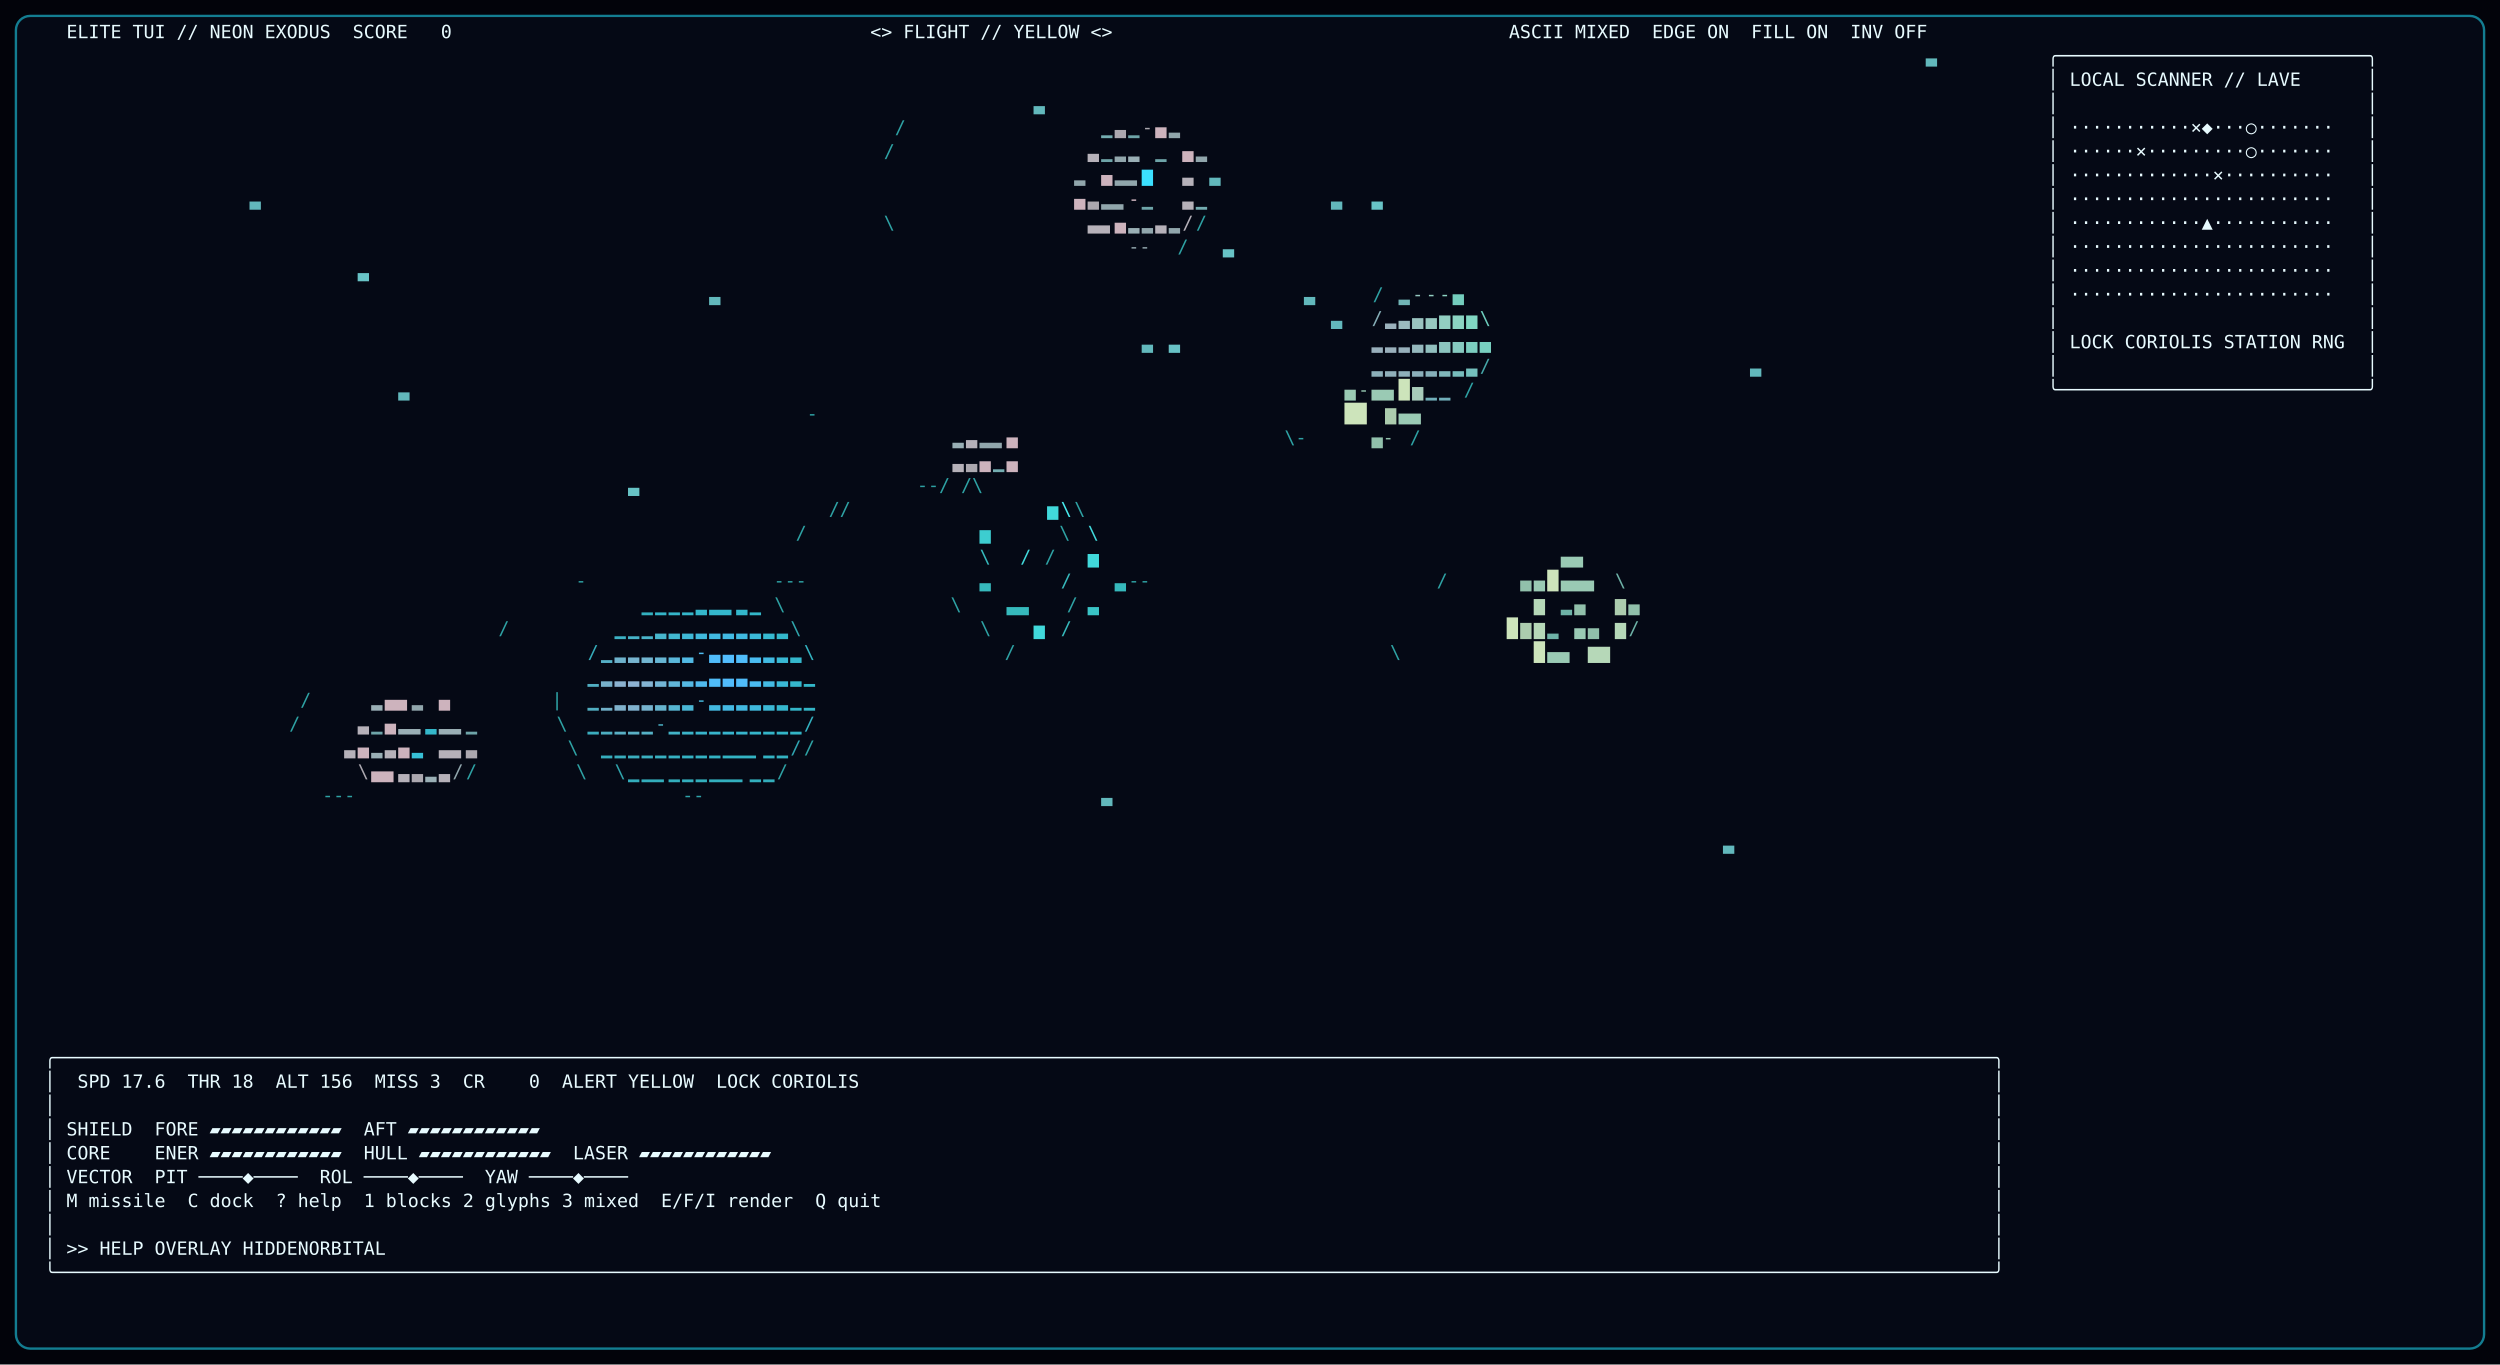
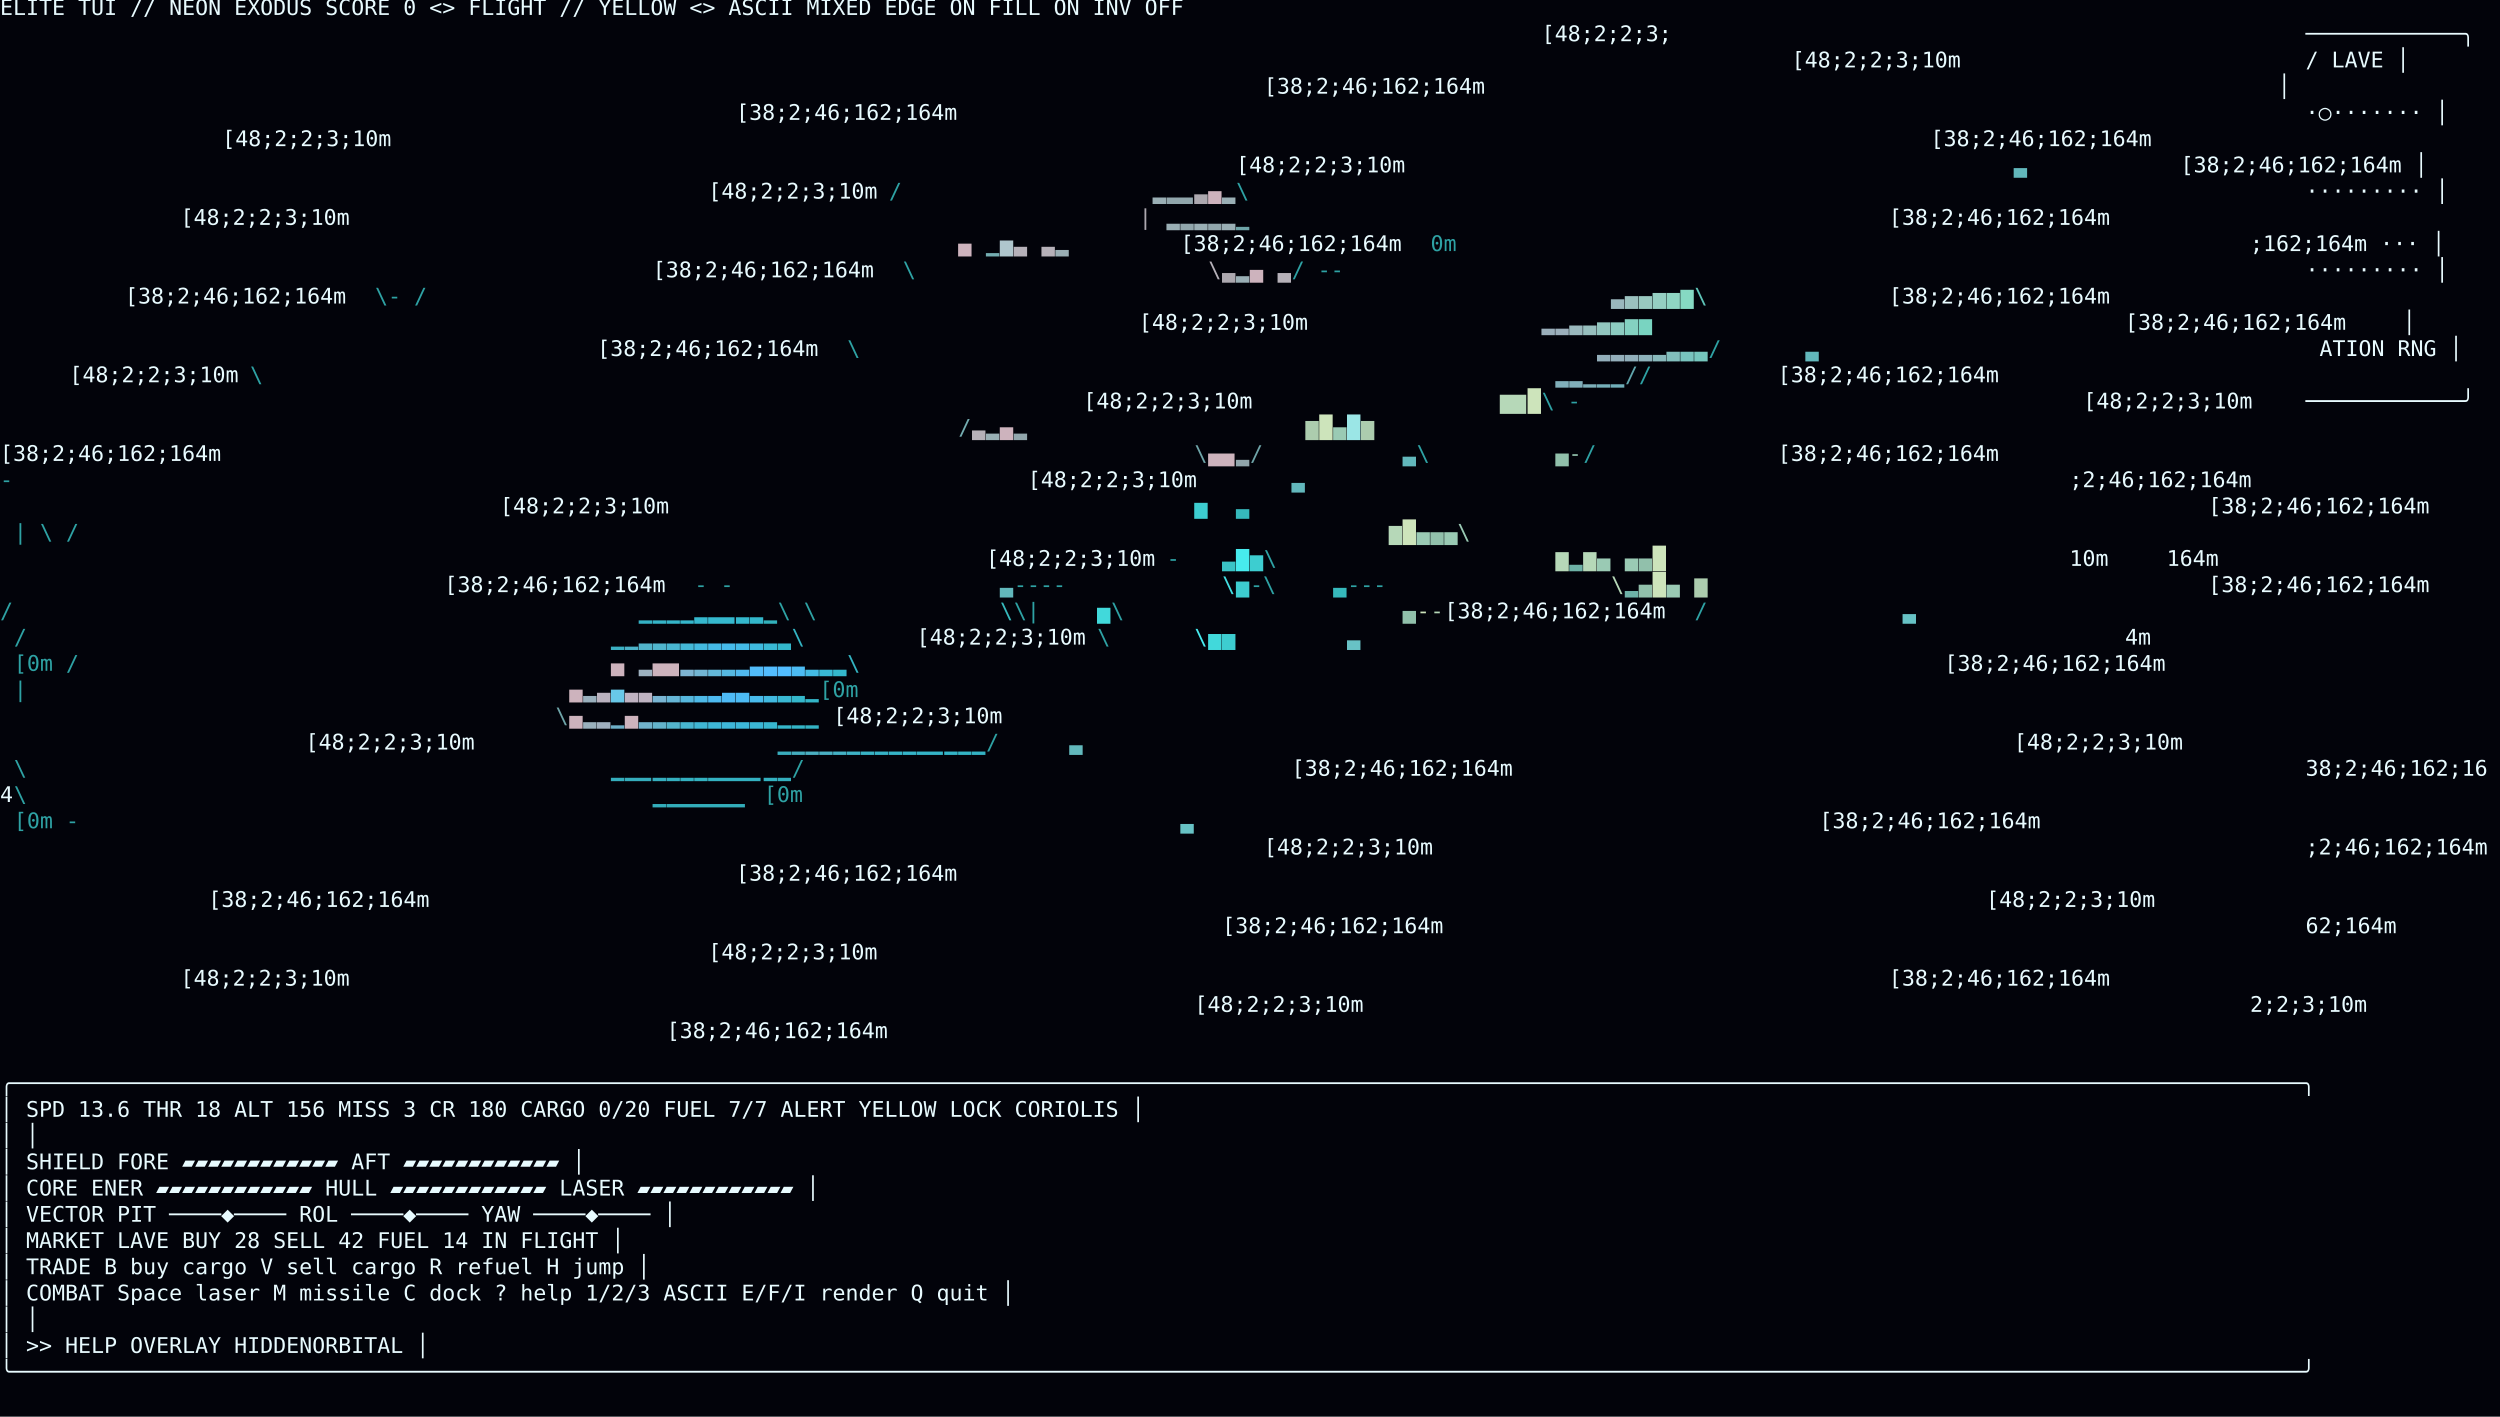
- <svg xmlns="http://www.w3.org/2000/svg" width="3144" height="1716" viewBox="0 0 3144 1716" role="img" aria-labelledby="title desc">
+ <svg xmlns="http://www.w3.org/2000/svg" width="1620" height="918" viewBox="0 0 1620 918">
  <rect width="100%" height="100%" fill="#02030a" />
-   <rect x="20" y="20" width="3104" height="1676" rx="18" fill="#050915" stroke="#137d91" stroke-width="3" />
-   <g font-family="JetBrains Mono, Cascadia Mono, Fira Mono, Consolas, monospace" font-size="23" xml:space="preserve">
-     <text x="42" y="48" fill="#e8fbff">   ELITE TUI // NEON EXODUS  SCORE   0                                      &lt;&gt; FLIGHT // YELLOW &lt;&gt;                                    ASCII MIXED  EDGE ON  FILL ON  INV OFF</text>
-     <text x="2422" y="78" fill="#62b8bc">▃</text>
-     <text x="2575" y="78" fill="#e8fbff">╭────────────────────────────╮</text>
-     <text x="2575" y="108" fill="#e8fbff">│ LOCAL SCANNER // LAVE      │</text>
-     <text x="1300" y="138" fill="#62b8bc">▃</text>
-     <text x="2575" y="138" fill="#e8fbff">│                            │</text>
-     <text x="59" y="168" fill="#2ea2a4">                                                                             /</text>
-     <text x="1385" y="168" fill="#74adb1">▁</text>
-     <text x="1402" y="168" fill="#aca8af">▃</text>
-     <text x="1419" y="168" fill="#6ea4a8">▁</text>
-     <text x="1436" y="168" fill="#aca8af">-</text>
-     <text x="1453" y="168" fill="#cdb3bd">▄</text>
-     <text x="1470" y="168" fill="#91a6ac">▂</text>
-     <text x="2575" y="168" fill="#e8fbff">│ ···········×◆···○·······   │</text>
-     <text x="59" y="198" fill="#2ea2a4">                                                                            /</text>
-     <text x="1368" y="198" fill="#b6b1b9">▃</text>
-     <text x="1385" y="198" fill="#6ea4a8">▁</text>
-     <text x="1402" y="198" fill="#91a6ac">▂</text>
-     <text x="1419" y="198" fill="#9aafb5">▂</text>
-     <text x="1453" y="198" fill="#6ea4a8">▁</text>
-     <text x="1487" y="198" fill="#cdb3bd">▄</text>
-     <text x="1504" y="198" fill="#91a6ac">▂</text>
-     <text x="2575" y="198" fill="#e8fbff">│ ······×·········○·······   │</text>
-     <text x="1351" y="228" fill="#91a6ac">▂</text>
-     <text x="1385" y="228" fill="#cdb3bd">▄</text>
-     <text x="1402" y="228" fill="#91a6ac">▂▂</text>
-     <text x="1436" y="228" fill="#3be0ff">▆</text>
-     <text x="1487" y="228" fill="#b6b1b9">▃</text>
-     <text x="1521" y="228" fill="#62b8bc">▃</text>
-     <text x="2575" y="228" fill="#e8fbff">│ ·············×··········   │</text>
-     <text x="314" y="258" fill="#62b8bc">▃</text>
-     <text x="1351" y="258" fill="#cdb3bd">▄</text>
-     <text x="1368" y="258" fill="#aca8af">▃</text>
-     <text x="1385" y="258" fill="#91a6ac">▂▂</text>
-     <text x="1419" y="258" fill="#cdb3bd">-</text>
-     <text x="1436" y="258" fill="#6ea4a8">▁</text>
-     <text x="1487" y="258" fill="#b6b1b9">▃</text>
-     <text x="1504" y="258" fill="#74adb1">▁</text>
-     <text x="1674" y="258" fill="#62b8bc">▃</text>
-     <text x="1725" y="258" fill="#68c3c6">▃</text>
-     <text x="2575" y="258" fill="#e8fbff">│ ························   │</text>
-     <text x="59" y="288" fill="#2ea2a4">                                                                            \</text>
-     <text x="1368" y="288" fill="#b6b1b9">▃▃</text>
-     <text x="1402" y="288" fill="#cdb3bd">▄</text>
-     <text x="1419" y="288" fill="#9aafb5">▂</text>
-     <text x="1436" y="288" fill="#91a6ac">▂</text>
-     <text x="1453" y="288" fill="#b6b1b9">▃</text>
-     <text x="1470" y="288" fill="#91a6ac">▂</text>
-     <text x="1487" y="288" fill="#b6b1b9">/</text>
-     <text x="1504" y="288" fill="#2ea2a4">/</text>
-     <text x="2575" y="288" fill="#e8fbff">│ ············▲···········   │</text>
-     <text x="1419" y="318" fill="#91a6ac">--</text>
-     <text x="1453" y="318" fill="#2ea2a4">  /</text>
-     <text x="1538" y="318" fill="#68c3c6">▃</text>
-     <text x="2575" y="318" fill="#e8fbff">│ ························   │</text>
-     <text x="450" y="348" fill="#68c3c6">▃</text>
-     <text x="2575" y="348" fill="#e8fbff">│ ························   │</text>
-     <text x="892" y="378" fill="#62b8bc">▃</text>
-     <text x="1640" y="378" fill="#62b8bc">▃</text>
-     <text x="1657" y="378" fill="#2ea2a4">     /</text>
-     <text x="1759" y="378" fill="#71b5b6">▂</text>
-     <text x="1776" y="378" fill="#95c8c0">-</text>
-     <text x="1793" y="378" fill="#93cfc1">-</text>
-     <text x="1810" y="378" fill="#8dd4c2">-</text>
-     <text x="1827" y="378" fill="#74cdbd">▄</text>
-     <text x="2575" y="378" fill="#e8fbff">│ ························   │</text>
-     <text x="1674" y="408" fill="#62b8bc">▃</text>
-     <text x="1725" y="408" fill="#86aeb7">/</text>
-     <text x="1742" y="408" fill="#9bb2bc">▂</text>
-     <text x="1759" y="408" fill="#9cbbbe">▃</text>
-     <text x="1776" y="408" fill="#9ac3bf">▄</text>
-     <text x="1793" y="408" fill="#97c9c0">▄</text>
-     <text x="1810" y="408" fill="#92cfc2">▅</text>
-     <text x="1827" y="408" fill="#8bd4c3">▅</text>
-     <text x="1844" y="408" fill="#81d7c3">▅</text>
-     <text x="1861" y="408" fill="#6dcebd">\</text>
-     <text x="2575" y="408" fill="#e8fbff">│                            │</text>
-     <text x="1436" y="438" fill="#62b8bc">▃</text>
-     <text x="1470" y="438" fill="#68c2c6">▃</text>
-     <text x="1725" y="438" fill="#98afbb">▂</text>
-     <text x="1742" y="438" fill="#99afbb">▂</text>
-     <text x="1759" y="438" fill="#97b0bb">▂</text>
-     <text x="1776" y="438" fill="#95b8bd">▃</text>
-     <text x="1793" y="438" fill="#91bfbe">▃</text>
-     <text x="1810" y="438" fill="#8cc5bf">▄</text>
-     <text x="1827" y="438" fill="#86cac0">▄</text>
-     <text x="1844" y="438" fill="#7ccec0">▄</text>
-     <text x="1861" y="438" fill="#78d0c0">▄</text>
-     <text x="2575" y="438" fill="#e8fbff">│ LOCK CORIOLIS STATION RNG  │</text>
-     <text x="1725" y="468" fill="#8cafba">▂</text>
-     <text x="1742" y="468" fill="#8fafba">▂</text>
-     <text x="1759" y="468" fill="#8eafba">▂</text>
-     <text x="1776" y="468" fill="#8bafba">▂</text>
-     <text x="1793" y="468" fill="#86b0ba">▂</text>
-     <text x="1810" y="468" fill="#80b7bb">▂</text>
-     <text x="1827" y="468" fill="#77bcbc">▂</text>
-     <text x="1844" y="468" fill="#74c0bd">▃</text>
-     <text x="1861" y="468" fill="#45a7a8">/</text>
-     <text x="2201" y="468" fill="#62b8bc">▃</text>
-     <text x="2575" y="468" fill="#e8fbff">│                            │</text>
-     <text x="501" y="498" fill="#62b8bc">▃</text>
-     <text x="1691" y="498" fill="#9acab4">▄</text>
-     <text x="1708" y="498" fill="#91c0ab">-</text>
-     <text x="1725" y="498" fill="#9acab4">▄▄</text>
-     <text x="1759" y="498" fill="#cde4bb">█</text>
-     <text x="1776" y="498" fill="#a8cbba">▅</text>
-     <text x="1793" y="498" fill="#71aeb9">▁</text>
-     <text x="1810" y="498" fill="#70aeb9">▁</text>
-     <text x="1827" y="498" fill="#2ea2a4"> /</text>
-     <text x="2575" y="498" fill="#e8fbff">╰────────────────────────────╯</text>
-     <text x="59" y="528" fill="#2ea2a4">                                                                     -</text>
-     <text x="1691" y="528" fill="#cde4bb">██</text>
-     <text x="1742" y="528" fill="#acccae">▆</text>
-     <text x="1759" y="528" fill="#9acab4">▄▄</text>
-     <text x="1198" y="558" fill="#99afb5">▂</text>
-     <text x="1215" y="558" fill="#b6b1b9">▃</text>
-     <text x="1232" y="558" fill="#91a6ac">▂▂</text>
-     <text x="1266" y="558" fill="#cdb3bd">▄</text>
-     <text x="1283" y="558" fill="#2ea2a4">                        \-</text>
-     <text x="1725" y="558" fill="#91c0ab">▄-</text>
-     <text x="1759" y="558" fill="#2ea2a4"> /</text>
-     <text x="1198" y="588" fill="#b6b1b9">▃</text>
-     <text x="1215" y="588" fill="#aca8af">▃</text>
-     <text x="1232" y="588" fill="#cdb3bd">▄</text>
-     <text x="1249" y="588" fill="#74adb1">▁</text>
-     <text x="1266" y="588" fill="#cdb3bd">▄</text>
-     <text x="790" y="618" fill="#67c2c5">▃</text>
-     <text x="807" y="618" fill="#2ea2a4">                         --/ /\</text>
-     <text x="59" y="648" fill="#2ea2a4">                                                                       //</text>
-     <text x="1317" y="648" fill="#41d9db">▅</text>
-     <text x="1334" y="648" fill="#47ebee">\</text>
-     <text x="1351" y="648" fill="#2ea2a4">\</text>
-     <text x="59" y="678" fill="#2ea2a4">                                                                    /</text>
-     <text x="1232" y="678" fill="#3dcdd0">▅</text>
-     <text x="1249" y="678" fill="#2ea2a4">      \</text>
-     <text x="1368" y="678" fill="#41d9db">\</text>
-     <text x="1232" y="708" fill="#36b9bc">\</text>
-     <text x="1283" y="708" fill="#41d9db">/</text>
-     <text x="1300" y="708" fill="#2ea2a4"> /</text>
-     <text x="1368" y="708" fill="#41d9db">▅</text>
-     <text x="1963" y="708" fill="#9acab4">▄▄</text>
-     <text x="59" y="738" fill="#2ea2a4">                                                -                 ---</text>
-     <text x="1232" y="738" fill="#36b9bc">▃</text>
-     <text x="1334" y="738" fill="#36b9bc">/</text>
-     <text x="1402" y="738" fill="#36b9bc">▃</text>
-     <text x="1419" y="738" fill="#2ea2a4">--                          /</text>
-     <text x="1912" y="738" fill="#91c0ab">▄</text>
-     <text x="1929" y="738" fill="#9acab4">▄</text>
-     <text x="1946" y="738" fill="#cde4bb">█</text>
-     <text x="1963" y="738" fill="#9acab4">▄▄▄</text>
-     <text x="2031" y="738" fill="#6eb2a7">\</text>
-     <text x="807" y="768" fill="#33b0bf">▁</text>
-     <text x="824" y="768" fill="#34b4c7">▁</text>
-     <text x="841" y="768" fill="#34b5c9">▁</text>
-     <text x="858" y="768" fill="#34b6ca">▁</text>
-     <text x="875" y="768" fill="#34b7cb">▂</text>
-     <text x="892" y="768" fill="#34b7cc">▂▂</text>
-     <text x="926" y="768" fill="#33b7cb">▂</text>
-     <text x="943" y="768" fill="#33b7c9">▁</text>
-     <text x="960" y="768" fill="#2ea2a4"> \               \</text>
-     <text x="1266" y="768" fill="#36b9bc">▃▃</text>
-     <text x="1300" y="768" fill="#2ea2a4">   /</text>
-     <text x="1368" y="768" fill="#3ac4c6">▃</text>
-     <text x="1929" y="768" fill="#b6d8b8">▆</text>
-     <text x="1963" y="768" fill="#6eb2a7">▂</text>
-     <text x="1980" y="768" fill="#91c0ab">▄</text>
-     <text x="2031" y="768" fill="#acccae">▆</text>
-     <text x="2048" y="768" fill="#91c0ab">▄</text>
-     <text x="59" y="798" fill="#2ea2a4">                                         /</text>
-     <text x="773" y="798" fill="#3cb1c4">▁</text>
-     <text x="790" y="798" fill="#46b3c8">▁</text>
-     <text x="807" y="798" fill="#4ab4ca">▁</text>
-     <text x="824" y="798" fill="#47b6cd">▂</text>
-     <text x="841" y="798" fill="#42b7d0">▂</text>
-     <text x="858" y="798" fill="#3fb8d6">▂</text>
-     <text x="875" y="798" fill="#40b9dc">▂</text>
-     <text x="892" y="798" fill="#41bae2">▂</text>
-     <text x="909" y="798" fill="#42bae3">▂</text>
-     <text x="926" y="798" fill="#40bae0">▂</text>
-     <text x="943" y="798" fill="#3bbad9">▂</text>
-     <text x="960" y="798" fill="#36b9d1">▂</text>
-     <text x="977" y="798" fill="#34b8cb">▂</text>
-     <text x="994" y="798" fill="#2fa5ab">\</text>
-     <text x="1011" y="798" fill="#2ea2a4">                \</text>
-     <text x="1300" y="798" fill="#41d9db">▅</text>
-     <text x="1334" y="798" fill="#36b9bc">/</text>
-     <text x="1895" y="798" fill="#cde4bb">█</text>
-     <text x="1912" y="798" fill="#acccae">▆</text>
-     <text x="1929" y="798" fill="#b6d8b8">▆</text>
-     <text x="1946" y="798" fill="#6eb2a7">▂</text>
-     <text x="1980" y="798" fill="#9acab4">▄</text>
-     <text x="1997" y="798" fill="#91c0ab">▄</text>
-     <text x="2031" y="798" fill="#b6d8b8">▆</text>
-     <text x="2048" y="798" fill="#6eb2a7">/</text>
-     <text x="739" y="828" fill="#35acba">/</text>
-     <text x="756" y="828" fill="#55b0c6">▁</text>
-     <text x="773" y="828" fill="#6eb2cc">▂</text>
-     <text x="790" y="828" fill="#77b4cf">▂</text>
-     <text x="807" y="828" fill="#72b5d1">▂</text>
-     <text x="824" y="828" fill="#67b6d4">▂</text>
-     <text x="841" y="828" fill="#5ab7da">▂</text>
-     <text x="858" y="828" fill="#51b9e4">▂</text>
-     <text x="875" y="828" fill="#4fbbf0">-</text>
-     <text x="892" y="828" fill="#50bcfa">▃</text>
-     <text x="909" y="828" fill="#52bdfe">▃</text>
-     <text x="926" y="828" fill="#50bdfb">▃</text>
-     <text x="943" y="828" fill="#4abcf1">▂</text>
-     <text x="960" y="828" fill="#41bae2">▂</text>
-     <text x="977" y="828" fill="#39b9d4">▂</text>
-     <text x="994" y="828" fill="#34b7cc">▂</text>
-     <text x="1011" y="828" fill="#33b3c1">\</text>
-     <text x="1028" y="828" fill="#2ea2a4">                 /                                  \</text>
-     <text x="1929" y="828" fill="#cde4bb">█</text>
-     <text x="1946" y="828" fill="#9acab4">▄▄</text>
-     <text x="1997" y="828" fill="#b6d8b8">▆▆</text>
-     <text x="739" y="858" fill="#51aec2">▁</text>
-     <text x="756" y="858" fill="#77b0ca">▂</text>
-     <text x="773" y="858" fill="#8bb2d0">▂</text>
-     <text x="790" y="858" fill="#8eb3d3">▂</text>
-     <text x="807" y="858" fill="#84b4d3">▂</text>
-     <text x="824" y="858" fill="#73b5d5">▂</text>
-     <text x="841" y="858" fill="#61b7da">▂</text>
-     <text x="858" y="858" fill="#55b8e3">▂</text>
-     <text x="875" y="858" fill="#50baee">▂</text>
-     <text x="892" y="858" fill="#50bcf8">▃</text>
-     <text x="909" y="858" fill="#51bcfc">▃</text>
-     <text x="926" y="858" fill="#50bcfa">▃</text>
-     <text x="943" y="858" fill="#4abbf1">▂</text>
-     <text x="960" y="858" fill="#43bae3">▂</text>
-     <text x="977" y="858" fill="#3ab9d6">▂</text>
-     <text x="994" y="858" fill="#35b7cc">▂</text>
-     <text x="1011" y="858" fill="#33b6c8">▁</text>
-     <text x="59" y="888" fill="#2ea2a4">                       /</text>
-     <text x="467" y="888" fill="#9aafb5">▂</text>
-     <text x="484" y="888" fill="#cdb3bd">▄▄</text>
-     <text x="518" y="888" fill="#91a6ac">▂</text>
-     <text x="552" y="888" fill="#cdb3bd">▄</text>
-     <text x="569" y="888" fill="#2ea2a4">         |</text>
-     <text x="739" y="888" fill="#50adc0">▁</text>
-     <text x="756" y="888" fill="#70afc7">▁</text>
-     <text x="773" y="888" fill="#7fb1cc">▂</text>
-     <text x="790" y="888" fill="#80b2ce">▂</text>
-     <text x="807" y="888" fill="#76b3ce">▂</text>
-     <text x="824" y="888" fill="#66b4ce">▂</text>
-     <text x="841" y="888" fill="#56b5d1">▂</text>
-     <text x="858" y="888" fill="#4ab6d5">▂</text>
-     <text x="875" y="888" fill="#44b7db">-</text>
-     <text x="892" y="888" fill="#43b8e0">▂</text>
-     <text x="909" y="888" fill="#44b9e3">▂</text>
-     <text x="926" y="888" fill="#42b9e1">▂</text>
-     <text x="943" y="888" fill="#3fb8dc">▂</text>
-     <text x="960" y="888" fill="#3bb8d5">▂</text>
-     <text x="977" y="888" fill="#36b7ce">▂</text>
-     <text x="994" y="888" fill="#34b6c9">▁</text>
-     <text x="1011" y="888" fill="#33b5c6">▁</text>
-     <text x="59" y="918" fill="#2ea2a4">                      /</text>
-     <text x="450" y="918" fill="#b6b1b9">▃</text>
-     <text x="467" y="918" fill="#6ea4a8">▁</text>
-     <text x="484" y="918" fill="#cdb3bd">▄</text>
-     <text x="501" y="918" fill="#9aafb5">▂▂</text>
-     <text x="535" y="918" fill="#34b7ca">▂</text>
-     <text x="552" y="918" fill="#9aafb5">▂▂</text>
-     <text x="586" y="918" fill="#6ea4a8">▁</text>
-     <text x="603" y="918" fill="#2ea2a4">       \</text>
-     <text x="739" y="918" fill="#3badbe">▁</text>
-     <text x="756" y="918" fill="#4dadc0">▁</text>
-     <text x="773" y="918" fill="#59afc4">▁</text>
-     <text x="790" y="918" fill="#5ab0c5">▁</text>
-     <text x="807" y="918" fill="#55b1c6">▁</text>
-     <text x="824" y="918" fill="#4bb2c7">-</text>
-     <text x="841" y="918" fill="#42b3c7">▁</text>
-     <text x="858" y="918" fill="#3bb4c9">▁</text>
-     <text x="875" y="918" fill="#38b4cb">▁</text>
-     <text x="892" y="918" fill="#37b5cc">▁</text>
-     <text x="909" y="918" fill="#37b5cd">▁</text>
-     <text x="926" y="918" fill="#37b5cc">▁</text>
-     <text x="943" y="918" fill="#35b5ca">▁</text>
-     <text x="960" y="918" fill="#34b5c8">▁</text>
-     <text x="977" y="918" fill="#33b5c7">▁</text>
-     <text x="994" y="918" fill="#33b4c5">▁</text>
-     <text x="1011" y="918" fill="#33b2c1">/</text>
-     <text x="433" y="948" fill="#b6b1b9">▃</text>
-     <text x="450" y="948" fill="#cdb3bd">▄</text>
-     <text x="467" y="948" fill="#9aafb5">▂</text>
-     <text x="484" y="948" fill="#b6b1b9">▃</text>
-     <text x="501" y="948" fill="#cdb3bd">▄</text>
-     <text x="518" y="948" fill="#37c0d6">▂</text>
-     <text x="552" y="948" fill="#b6b1b9">▃▃</text>
-     <text x="586" y="948" fill="#aca8af">▃</text>
-     <text x="603" y="948" fill="#2ea2a4">        \</text>
-     <text x="756" y="948" fill="#35adbd">▁</text>
-     <text x="773" y="948" fill="#39adbd">▁</text>
-     <text x="790" y="948" fill="#3aaebe">▁</text>
-     <text x="807" y="948" fill="#3aafc0">▁</text>
-     <text x="824" y="948" fill="#38b0c1">▁</text>
-     <text x="841" y="948" fill="#36b1c2">▁</text>
-     <text x="858" y="948" fill="#34b1c2">▁</text>
-     <text x="875" y="948" fill="#34b2c3">▁</text>
-     <text x="892" y="948" fill="#33b2c3">▁</text>
-     <text x="909" y="948" fill="#33b3c3">▁▁▁</text>
-     <text x="960" y="948" fill="#33b2c3">▁</text>
-     <text x="977" y="948" fill="#33b2c1">▁</text>
-     <text x="994" y="948" fill="#2fa5b1">/</text>
-     <text x="1011" y="948" fill="#2ea2a4">/</text>
-     <text x="450" y="978" fill="#aca8af">\</text>
-     <text x="467" y="978" fill="#cdb3bd">▄▄</text>
-     <text x="501" y="978" fill="#b6b1b9">▃</text>
-     <text x="518" y="978" fill="#aca8af">▃</text>
-     <text x="535" y="978" fill="#9aafb5">▂</text>
-     <text x="552" y="978" fill="#b6b1b9">▃</text>
-     <text x="569" y="978" fill="#91a6ac">/</text>
-     <text x="586" y="978" fill="#2ea2a4">/         \</text>
-     <text x="773" y="978" fill="#2fa3ab">\</text>
-     <text x="790" y="978" fill="#33adbc">▁</text>
-     <text x="807" y="978" fill="#33adbb">▁▁</text>
-     <text x="841" y="978" fill="#33aebc">▁</text>
-     <text x="858" y="978" fill="#33aebd">▁</text>
-     <text x="875" y="978" fill="#33afbd">▁</text>
-     <text x="892" y="978" fill="#33afbe">▁▁▁</text>
-     <text x="943" y="978" fill="#33afbd">▁</text>
-     <text x="960" y="978" fill="#33adbb">▁</text>
-     <text x="977" y="978" fill="#2ea2a4">/</text>
-     <text x="59" y="1008" fill="#2ea2a4">                         ---</text>
-     <text x="858" y="1008" fill="#2fa3aa">--</text>
-     <text x="1385" y="1008" fill="#62b8bc">▃</text>
-     <text x="2167" y="1068" fill="#62b8bc">▃</text>
-     <text x="42" y="1338" fill="#e8fbff"> ╭────────────────────────────────────────────────────────────────────────────────────────────────────────────────────────────────────────────────────────────────────────────────╮</text>
-     <text x="42" y="1368" fill="#e8fbff"> │  SPD 17.6  THR 18  ALT 156  MISS 3  CR    0  ALERT YELLOW  LOCK CORIOLIS                                                                                                       │</text>
-     <text x="42" y="1398" fill="#e8fbff"> │                                                                                                                                                                                │</text>
-     <text x="42" y="1428" fill="#e8fbff"> │ SHIELD  FORE ▰▰▰▰▰▰▰▰▰▰▰▰  AFT ▰▰▰▰▰▰▰▰▰▰▰▰                                                                                                                                    │</text>
-     <text x="42" y="1458" fill="#e8fbff"> │ CORE    ENER ▰▰▰▰▰▰▰▰▰▰▰▰  HULL ▰▰▰▰▰▰▰▰▰▰▰▰  LASER ▰▰▰▰▰▰▰▰▰▰▰▰                                                                                                               │</text>
-     <text x="42" y="1488" fill="#e8fbff"> │ VECTOR  PIT ────◆────  ROL ────◆────  YAW ────◆────                                                                                                                            │</text>
-     <text x="42" y="1518" fill="#e8fbff"> │ M missile  C dock  ? help  1 blocks 2 glyphs 3 mixed  E/F/I render  Q quit                                                                                                     │</text>
-     <text x="42" y="1548" fill="#e8fbff"> │                                                                                                                                                                                │</text>
-     <text x="42" y="1578" fill="#e8fbff"> │ &gt;&gt; HELP OVERLAY HIDDENORBITAL                                                                                                                                                  │</text>
-     <text x="42" y="1608" fill="#e8fbff"> ╰────────────────────────────────────────────────────────────────────────────────────────────────────────────────────────────────────────────────────────────────────────────────╯</text>
-   </g>
+   <style>text{font-family:"JetBrains Mono","Cascadia Mono","SFMono-Regular",Consolas,monospace;font-size:14px;dominant-baseline:text-before-edge;white-space:pre}</style>
+   <text x="0" y="0" fill="#e8fbff">   ELITE TUI // NEON EXODUS  SCORE   0                                      &lt;&gt; FLIGHT // YELLOW &lt;&gt;                                    ASCII MIXED  EDGE ON  FILL ON  INV OFF</text>
+   <text x="999" y="17" fill="#e8fbff">[48;2;2;3;</text>
+   <text x="1494" y="17" fill="#e8fbff">────────────╮</text>
+   <text x="1161" y="34" fill="#e8fbff">[48;2;2;3;10m</text>
+   <text x="1494" y="34" fill="#e8fbff">/ LAVE      │</text>
+   <text x="819" y="51" fill="#e8fbff">[38;2;46;162;164m</text>
+   <text x="1476" y="51" fill="#e8fbff">              │</text>
+   <text x="477" y="68" fill="#e8fbff">[38;2;46;162;164m</text>
+   <text x="1494" y="68" fill="#e8fbff">·○·······   │</text>
+   <text x="144" y="85" fill="#e8fbff">[48;2;2;3;10m</text>
+   <text x="1251" y="85" fill="#e8fbff">[38;2;46;162;164m</text>
+   <text x="801" y="102" fill="#e8fbff">[48;2;2;3;10m</text>
+   <text x="1305" y="102" fill="#62b8bc">▃</text>
+   <text x="1413" y="102" fill="#e8fbff">[38;2;46;162;164m    │</text>
+   <text x="459" y="119" fill="#e8fbff">[48;2;2;3;10m</text>
+   <text x="576" y="119" fill="#2ea2a4">                  /</text>
+   <text x="747" y="119" fill="#9aafb5">▂</text>
+   <text x="756" y="119" fill="#91a6ac">▂▂</text>
+   <text x="774" y="119" fill="#aca8af">▃</text>
+   <text x="783" y="119" fill="#cdb3bd">▄</text>
+   <text x="792" y="119" fill="#9aafb5">▂</text>
+   <text x="801" y="119" fill="#2ea2a4">\</text>
+   <text x="1494" y="119" fill="#e8fbff">·········   │</text>
+   <text x="117" y="136" fill="#e8fbff">[48;2;2;3;10m</text>
+   <text x="738" y="136" fill="#aca8af">|</text>
+   <text x="756" y="136" fill="#9aafb5">▂</text>
+   <text x="765" y="136" fill="#91a6ac">▂</text>
+   <text x="774" y="136" fill="#9aafb5">▂</text>
+   <text x="783" y="136" fill="#91a6ac">▂</text>
+   <text x="792" y="136" fill="#9aafb5">▂</text>
+   <text x="801" y="136" fill="#6ea4a8">▁</text>
+   <text x="1224" y="136" fill="#e8fbff">[38;2;46;162;164m</text>
+   <text x="621" y="153" fill="#cdb3bd">▄</text>
+   <text x="639" y="153" fill="#74adb1">▁</text>
+   <text x="648" y="153" fill="#afc6cd">▅</text>
+   <text x="657" y="153" fill="#b6b1b9">▃</text>
+   <text x="675" y="153" fill="#b6b1b9">▃</text>
+   <text x="684" y="153" fill="#9aafb5">▂</text>
+   <text x="765" y="153" fill="#e8fbff">[38;2;46;162;164m</text>
+   <text x="927" y="153" fill="#2ea2a4">                                                        0m</text>
+   <text x="1458" y="153" fill="#e8fbff">;162;164m ···   │</text>
+   <text x="423" y="170" fill="#e8fbff">[38;2;46;162;164m</text>
+   <text x="585" y="170" fill="#2ea2a4">                     \</text>
+   <text x="783" y="170" fill="#b6b1b9">\</text>
+   <text x="792" y="170" fill="#aca8af">▃</text>
+   <text x="801" y="170" fill="#9aafb5">▂</text>
+   <text x="810" y="170" fill="#cdb3bd">▄</text>
+   <text x="828" y="170" fill="#b6b1b9">▃</text>
+   <text x="837" y="170" fill="#2ea2a4">/                        --</text>
+   <text x="1494" y="170" fill="#e8fbff">·········   │</text>
+   <text x="81" y="187" fill="#e8fbff">[38;2;46;162;164m</text>
+   <text x="243" y="187" fill="#2ea2a4">                                                             \-                         /</text>
+   <text x="1044" y="187" fill="#9ab7bd">▃</text>
+   <text x="1053" y="187" fill="#9bc1bf">▄</text>
+   <text x="1062" y="187" fill="#99c9c0">▄</text>
+   <text x="1071" y="187" fill="#95cfc2">▅</text>
+   <text x="1080" y="187" fill="#8fd5c3">▅</text>
+   <text x="1089" y="187" fill="#86d9c3">▆</text>
+   <text x="1098" y="187" fill="#5ec4b8">\</text>
+   <text x="1224" y="187" fill="#e8fbff">[38;2;46;162;164m</text>
+   <text x="738" y="204" fill="#e8fbff">[48;2;2;3;10m</text>
+   <text x="999" y="204" fill="#9aafbb">▂</text>
+   <text x="1008" y="204" fill="#9bafbb">▂</text>
+   <text x="1017" y="204" fill="#9ab8bd">▃</text>
+   <text x="1026" y="204" fill="#97bfbe">▃</text>
+   <text x="1035" y="204" fill="#92c6bf">▄</text>
+   <text x="1044" y="204" fill="#8dccc1">▄</text>
+   <text x="1053" y="204" fill="#84d1c1">▅</text>
+   <text x="1062" y="204" fill="#79d4c1">▅</text>
+   <text x="1377" y="204" fill="#e8fbff">[38;2;46;162;164m</text>
+   <text x="1557" y="204" fill="#e8fbff">     │</text>
+   <text x="387" y="221" fill="#e8fbff">[38;2;46;162;164m</text>
+   <text x="549" y="221" fill="#2ea2a4">                                                     \</text>
+   <text x="1035" y="221" fill="#93afbb">▂</text>
+   <text x="1044" y="221" fill="#94afbb">▂</text>
+   <text x="1053" y="221" fill="#91afbb">▂</text>
+   <text x="1062" y="221" fill="#8db2bb">▂</text>
+   <text x="1071" y="221" fill="#89b9bc">▂</text>
+   <text x="1080" y="221" fill="#82bfbd">▃</text>
+   <text x="1089" y="221" fill="#78c4be">▃</text>
+   <text x="1098" y="221" fill="#76c7be">▃</text>
+   <text x="1107" y="221" fill="#2ea2a4">/</text>
+   <text x="1170" y="221" fill="#62b8bc">▃</text>
+   <text x="1503" y="221" fill="#e8fbff">ATION RNG  │</text>
+   <text x="45" y="238" fill="#e8fbff">[48;2;2;3;10m</text>
+   <text x="162" y="238" fill="#2ea2a4">                                                                                             \</text>
+   <text x="1008" y="238" fill="#80afba">▂</text>
+   <text x="1017" y="238" fill="#81afba">▂</text>
+   <text x="1026" y="238" fill="#7dafb9">▁</text>
+   <text x="1035" y="238" fill="#75afb9">▁</text>
+   <text x="1044" y="238" fill="#70aeb9">▁</text>
+   <text x="1053" y="238" fill="#60a6ad">/</text>
+   <text x="1062" y="238" fill="#2ea2a4">/</text>
+   <text x="1152" y="238" fill="#e8fbff">[38;2;46;162;164m</text>
+   <text x="702" y="255" fill="#e8fbff">[48;2;2;3;10m</text>
+   <text x="972" y="255" fill="#b6d8b8">▆▆</text>
+   <text x="990" y="255" fill="#cde4bb">█</text>
+   <text x="999" y="255" fill="#2ea2a4">\  -</text>
+   <text x="1350" y="255" fill="#e8fbff">[48;2;2;3;10m</text>
+   <text x="1494" y="255" fill="#e8fbff">────────────╯</text>
+   <text x="621" y="272" fill="#74adb1">/</text>
+   <text x="630" y="272" fill="#b6b1b9">▃</text>
+   <text x="639" y="272" fill="#99afb5">▂</text>
+   <text x="648" y="272" fill="#cdb3bd">▄</text>
+   <text x="657" y="272" fill="#91a6ac">▂</text>
+   <text x="846" y="272" fill="#acccae">▆</text>
+   <text x="855" y="272" fill="#cde4bb">█</text>
+   <text x="864" y="272" fill="#9acab4">▄</text>
+   <text x="873" y="272" fill="#9be6e6">█</text>
+   <text x="882" y="272" fill="#acccae">▆</text>
+   <text x="0" y="289" fill="#e8fbff"> [38;2;46;162;164m</text>
+   <text x="774" y="289" fill="#6ea4a8">\</text>
+   <text x="783" y="289" fill="#cdb3bd">▄▄</text>
+   <text x="801" y="289" fill="#91a6ac">▂</text>
+   <text x="810" y="289" fill="#6ea4a8">/</text>
+   <text x="909" y="289" fill="#62b8bc">▃</text>
+   <text x="918" y="289" fill="#2ea2a4">         \</text>
+   <text x="1008" y="289" fill="#91c0ab">▄-</text>
+   <text x="1026" y="289" fill="#2ea2a4"> /</text>
+   <text x="1152" y="289" fill="#e8fbff">[38;2;46;162;164m</text>
+   <text x="0" y="306" fill="#2ea2a4">                                                                       -</text>
+   <text x="666" y="306" fill="#e8fbff">[48;2;2;3;10m</text>
+   <text x="837" y="306" fill="#62b8bc">▃</text>
+   <text x="1341" y="306" fill="#e8fbff">;2;46;162;164m</text>
+   <text x="324" y="323" fill="#e8fbff">[48;2;2;3;10m</text>
+   <text x="774" y="323" fill="#3dcdd0">▅</text>
+   <text x="801" y="323" fill="#36b9bc">▃</text>
+   <text x="1431" y="323" fill="#e8fbff">[38;2;46;162;164m</text>
+   <text x="9" y="340" fill="#2ea2a4">                                                                         |  \                     /</text>
+   <text x="900" y="340" fill="#b6d8b8">▆</text>
+   <text x="909" y="340" fill="#cde4bb">█</text>
+   <text x="918" y="340" fill="#9acab4">▄</text>
+   <text x="927" y="340" fill="#91c0ab">▄</text>
+   <text x="936" y="340" fill="#9acab4">▄\</text>
+   <text x="639" y="357" fill="#e8fbff">[48;2;2;3;10m</text>
+   <text x="756" y="357" fill="#2ea2a4"> -</text>
+   <text x="792" y="357" fill="#3ac4c6">▃</text>
+   <text x="801" y="357" fill="#47ebee">▇</text>
+   <text x="810" y="357" fill="#3dcdd0">▅</text>
+   <text x="819" y="357" fill="#2ea2a4"> \</text>
+   <text x="1008" y="357" fill="#b6d8b8">▆</text>
+   <text x="1017" y="357" fill="#6eb2a7">▂</text>
+   <text x="1026" y="357" fill="#b6d8b8">▆</text>
+   <text x="1035" y="357" fill="#9acab4">▄</text>
+   <text x="1053" y="357" fill="#9acab4">▄</text>
+   <text x="1062" y="357" fill="#91c0ab">▄</text>
+   <text x="1071" y="357" fill="#cde4bb">█</text>
+   <text x="1341" y="357" fill="#e8fbff">10m</text>
+   <text x="1404" y="357" fill="#e8fbff">164m</text>
+   <text x="288" y="374" fill="#e8fbff">[38;2;46;162;164m</text>
+   <text x="450" y="374" fill="#2ea2a4">                -  -</text>
+   <text x="648" y="374" fill="#62b8bc">▃</text>
+   <text x="657" y="374" fill="#2ea2a4">           ----</text>
+   <text x="792" y="374" fill="#43dfe2">\</text>
+   <text x="801" y="374" fill="#3dcdd0">▅</text>
+   <text x="810" y="374" fill="#2ea2a4">    -\</text>
+   <text x="864" y="374" fill="#36b9bc">▃</text>
+   <text x="873" y="374" fill="#2ea2a4">---</text>
+   <text x="1044" y="374" fill="#b6d8b8">\</text>
+   <text x="1053" y="374" fill="#6eb2a7">▂</text>
+   <text x="1062" y="374" fill="#91c0ab">▄</text>
+   <text x="1071" y="374" fill="#cde4bb">█</text>
+   <text x="1080" y="374" fill="#9acab4">▄</text>
+   <text x="1098" y="374" fill="#acccae">▆</text>
+   <text x="1431" y="374" fill="#e8fbff">[38;2;46;162;164m</text>
+   <text x="0" y="391" fill="#2ea2a4">                                             /</text>
+   <text x="414" y="391" fill="#34b1c4">▁</text>
+   <text x="423" y="391" fill="#35b4c7">▁</text>
+   <text x="432" y="391" fill="#35b5c9">▁</text>
+   <text x="441" y="391" fill="#35b6cb">▁</text>
+   <text x="450" y="391" fill="#35b7cd">▂</text>
+   <text x="459" y="391" fill="#35b8ce">▂▂</text>
+   <text x="477" y="391" fill="#34b8cd">▂</text>
+   <text x="486" y="391" fill="#33b7cb">▂</text>
+   <text x="495" y="391" fill="#32b1bb">▁</text>
+   <text x="504" y="391" fill="#2ea2a4">\              \</text>
+   <text x="648" y="391" fill="#36b9bc">\</text>
+   <text x="657" y="391" fill="#2ea2a4">\|</text>
+   <text x="711" y="391" fill="#41d9db">▅</text>
+   <text x="720" y="391" fill="#2ea2a4">                    \</text>
+   <text x="909" y="391" fill="#91c0ab">▄</text>
+   <text x="918" y="391" fill="#cde4bb">-</text>
+   <text x="927" y="391" fill="#b6d8b8">-</text>
+   <text x="936" y="391" fill="#e8fbff">[38;2;46;162;164m</text>
+   <text x="1098" y="391" fill="#2ea2a4">/</text>
+   <text x="1233" y="391" fill="#67c2c5">▃</text>
+   <text x="9" y="408" fill="#2ea2a4">                                          /</text>
+   <text x="396" y="408" fill="#3bb0c3">▁</text>
+   <text x="405" y="408" fill="#4bb2c8">▁</text>
+   <text x="414" y="408" fill="#52b4cb">▂</text>
+   <text x="423" y="408" fill="#50b5cd">▂</text>
+   <text x="432" y="408" fill="#49b6d1">▂</text>
+   <text x="441" y="408" fill="#44b8d7">▂</text>
+   <text x="450" y="408" fill="#43b9df">▂</text>
+   <text x="459" y="408" fill="#45bae7">▂</text>
+   <text x="468" y="408" fill="#46bbea">▂</text>
+   <text x="477" y="408" fill="#44bbe7">▂</text>
+   <text x="486" y="408" fill="#3fbadf">▂</text>
+   <text x="495" y="408" fill="#39b9d4">▂</text>
+   <text x="504" y="408" fill="#34b8cc">▂</text>
+   <text x="513" y="408" fill="#33b3c2">\</text>
+   <text x="594" y="408" fill="#e8fbff">[48;2;2;3;10m</text>
+   <text x="711" y="408" fill="#2ea2a4">      \</text>
+   <text x="774" y="408" fill="#47ebee">\</text>
+   <text x="783" y="408" fill="#41d9db">▅</text>
+   <text x="792" y="408" fill="#3dcdd0">▅</text>
+   <text x="873" y="408" fill="#68c2c6">▃</text>
+   <text x="1377" y="408" fill="#e8fbff">4m</text>
+   <text x="9" y="425" fill="#2ea2a4">                           [0m            /</text>
+   <text x="396" y="425" fill="#cdb3bd">▄</text>
+   <text x="414" y="425" fill="#9db1c0">▂</text>
+   <text x="423" y="425" fill="#cdb3bd">▄▄</text>
+   <text x="441" y="425" fill="#7eb4d2">▂</text>
+   <text x="450" y="425" fill="#72b5d3">▂</text>
+   <text x="459" y="425" fill="#63b7d8">▂</text>
+   <text x="468" y="425" fill="#56b9e2">▂</text>
+   <text x="477" y="425" fill="#51baef">▂</text>
+   <text x="486" y="425" fill="#52bcfa">▃</text>
+   <text x="495" y="425" fill="#53bdff">▃</text>
+   <text x="504" y="425" fill="#52bdff">▃</text>
+   <text x="513" y="425" fill="#4cbcf4">▃</text>
+   <text x="522" y="425" fill="#43bbe4">▂</text>
+   <text x="531" y="425" fill="#39b9d5">▂</text>
+   <text x="540" y="425" fill="#34b7cc">▂</text>
+   <text x="549" y="425" fill="#33b3c1">\</text>
+   <text x="1260" y="425" fill="#e8fbff">[38;2;46;162;164m</text>
+   <text x="9" y="442" fill="#2ea2a4">                                      |</text>
+   <text x="369" y="442" fill="#cdb3bd">▄</text>
+   <text x="378" y="442" fill="#9ab0bd">▂</text>
+   <text x="387" y="442" fill="#bab2bf">▃</text>
+   <text x="396" y="442" fill="#68c8e8">▄</text>
+   <text x="405" y="442" fill="#c0b3c2">▃</text>
+   <text x="414" y="442" fill="#bfb3c2">▃</text>
+   <text x="423" y="442" fill="#79b5d3">▂</text>
+   <text x="432" y="442" fill="#66b6d6">▂</text>
+   <text x="441" y="442" fill="#56b7dd">▂</text>
+   <text x="450" y="442" fill="#4eb9e7">▂</text>
+   <text x="459" y="442" fill="#4dbaf0">▂</text>
+   <text x="468" y="442" fill="#4ebbf6">▃</text>
+   <text x="477" y="442" fill="#4dbbf4">▃</text>
+   <text x="486" y="442" fill="#48bbec">▂</text>
+   <text x="495" y="442" fill="#41b9e0">▂</text>
+   <text x="504" y="442" fill="#39b8d3">▂</text>
+   <text x="513" y="442" fill="#34b7cb">▂</text>
+   <text x="522" y="442" fill="#33b5c7">▁</text>
+   <text x="531" y="442" fill="#2ea2a4">                                        [0m</text>
+   <text x="360" y="459" fill="#6ea4a8">\</text>
+   <text x="369" y="459" fill="#cdb3bd">▄</text>
+   <text x="378" y="459" fill="#9ab0bd">▂</text>
+   <text x="387" y="459" fill="#a0b0bf">▂</text>
+   <text x="396" y="459" fill="#6dafc7">▁</text>
+   <text x="405" y="459" fill="#cdb3bd">▄</text>
+   <text x="414" y="459" fill="#70b2cb">▂</text>
+   <text x="423" y="459" fill="#63b3cb">▂</text>
+   <text x="432" y="459" fill="#53b4cc">▂</text>
+   <text x="441" y="459" fill="#47b5cf">▂</text>
+   <text x="450" y="459" fill="#40b6d3">▂</text>
+   <text x="459" y="459" fill="#3eb7d7">▂</text>
+   <text x="468" y="459" fill="#3eb7d9">▂</text>
+   <text x="477" y="459" fill="#3db8d9">▂</text>
+   <text x="486" y="459" fill="#3bb7d5">▂</text>
+   <text x="495" y="459" fill="#38b7cf">▂</text>
+   <text x="504" y="459" fill="#35b6ca">▁</text>
+   <text x="513" y="459" fill="#33b5c7">▁</text>
+   <text x="522" y="459" fill="#33b3c4">▁</text>
+   <text x="540" y="459" fill="#e8fbff">[48;2;2;3;10m</text>
+   <text x="198" y="476" fill="#e8fbff">[48;2;2;3;10m</text>
+   <text x="504" y="476" fill="#39adbd">▁</text>
+   <text x="513" y="476" fill="#44adbe">▁</text>
+   <text x="522" y="476" fill="#4aafc1">▁</text>
+   <text x="531" y="476" fill="#49b0c3">▁</text>
+   <text x="540" y="476" fill="#44b1c4">▁</text>
+   <text x="549" y="476" fill="#3db2c5">▁</text>
+   <text x="558" y="476" fill="#38b3c5">▁</text>
+   <text x="567" y="476" fill="#36b3c6">▁</text>
+   <text x="576" y="476" fill="#35b4c7">▁</text>
+   <text x="585" y="476" fill="#35b4c8">▁</text>
+   <text x="594" y="476" fill="#34b4c7">▁▁</text>
+   <text x="612" y="476" fill="#33b4c6">▁</text>
+   <text x="621" y="476" fill="#33b4c4">▁</text>
+   <text x="630" y="476" fill="#33b2c3">▁</text>
+   <text x="639" y="476" fill="#2ea2a4">/</text>
+   <text x="693" y="476" fill="#62b8bc">▃</text>
+   <text x="1305" y="476" fill="#e8fbff">[48;2;2;3;10m</text>
+   <text x="9" y="493" fill="#2ea2a4">                                          \</text>
+   <text x="396" y="493" fill="#34adbc">▁</text>
+   <text x="405" y="493" fill="#35adbc">▁▁</text>
+   <text x="423" y="493" fill="#35aebe">▁</text>
+   <text x="432" y="493" fill="#34afbf">▁</text>
+   <text x="441" y="493" fill="#33b0c0">▁</text>
+   <text x="450" y="493" fill="#33b1c0">▁</text>
+   <text x="459" y="493" fill="#33b1c1">▁▁▁▁</text>
+   <text x="495" y="493" fill="#33b1c0">▁</text>
+   <text x="504" y="493" fill="#33afbe">▁</text>
+   <text x="513" y="493" fill="#2ea2a4">/</text>
+   <text x="837" y="493" fill="#e8fbff">[38;2;46;162;164m</text>
+   <text x="1494" y="493" fill="#e8fbff">38;2;46;162;16</text>
+   <text x="0" y="510" fill="#e8fbff">4</text>
+   <text x="9" y="510" fill="#2ea2a4">                                            \</text>
+   <text x="423" y="510" fill="#33adbb">▁</text>
+   <text x="432" y="510" fill="#33adba">▁▁▁▁▁▁</text>
+   <text x="495" y="510" fill="#2ea2a4"> [0m</text>
+   <text x="9" y="527" fill="#2ea2a4">                 [0m                                -</text>
+   <text x="765" y="527" fill="#67c2c5">▃</text>
+   <text x="1179" y="527" fill="#e8fbff">[38;2;46;162;164m</text>
+   <text x="819" y="544" fill="#e8fbff">[48;2;2;3;10m</text>
+   <text x="1494" y="544" fill="#e8fbff">;2;46;162;164m</text>
+   <text x="477" y="561" fill="#e8fbff">[38;2;46;162;164m</text>
+   <text x="135" y="578" fill="#e8fbff">[38;2;46;162;164m</text>
+   <text x="1287" y="578" fill="#e8fbff">[48;2;2;3;10m</text>
+   <text x="792" y="595" fill="#e8fbff">[38;2;46;162;164m</text>
+   <text x="1494" y="595" fill="#e8fbff">62;164m</text>
+   <text x="459" y="612" fill="#e8fbff">[48;2;2;3;10m</text>
+   <text x="117" y="629" fill="#e8fbff">[48;2;2;3;10m</text>
+   <text x="1224" y="629" fill="#e8fbff">[38;2;46;162;164m</text>
+   <text x="774" y="646" fill="#e8fbff">[48;2;2;3;10m</text>
+   <text x="1458" y="646" fill="#e8fbff">2;2;3;10m</text>
+   <text x="432" y="663" fill="#e8fbff">[38;2;46;162;164m</text>
+   <text x="0" y="697" fill="#e8fbff"> ╭────────────────────────────────────────────────────────────────────────────────────────────────────────────────────────────────────────────────────────────────────────────────╮</text>
+   <text x="0" y="714" fill="#e8fbff"> │  SPD 13.6  THR 18  ALT 156  MISS 3  CR  180  CARGO  0/20  FUEL 7/7  ALERT YELLOW  LOCK CORIOLIS                                                                                │</text>
+   <text x="0" y="731" fill="#e8fbff"> │                                                                                                                                                                                │</text>
+   <text x="0" y="748" fill="#e8fbff"> │ SHIELD  FORE ▰▰▰▰▰▰▰▰▰▰▰▰  AFT ▰▰▰▰▰▰▰▰▰▰▰▰                                                                                                                                    │</text>
+   <text x="0" y="765" fill="#e8fbff"> │ CORE    ENER ▰▰▰▰▰▰▰▰▰▰▰▰  HULL ▰▰▰▰▰▰▰▰▰▰▰▰  LASER ▰▰▰▰▰▰▰▰▰▰▰▰                                                                                                               │</text>
+   <text x="0" y="782" fill="#e8fbff"> │ VECTOR  PIT ────◆────  ROL ────◆────  YAW ────◆────                                                                                                                            │</text>
+   <text x="0" y="799" fill="#e8fbff"> │ MARKET  LAVE   BUY 28  SELL 42  FUEL 14  IN FLIGHT                                                                                                                             │</text>
+   <text x="0" y="816" fill="#e8fbff"> │ TRADE   B buy cargo  V sell cargo  R refuel  H jump                                                                                                                            │</text>
+   <text x="0" y="833" fill="#e8fbff"> │ COMBAT  Space laser  M missile  C dock  ? help  1/2/3 ASCII  E/F/I render  Q quit                                                                                              │</text>
+   <text x="0" y="850" fill="#e8fbff"> │                                                                                                                                                                                │</text>
+   <text x="0" y="867" fill="#e8fbff"> │ &gt;&gt; HELP OVERLAY HIDDENORBITAL                                                                                                                                                  │</text>
+   <text x="0" y="884" fill="#e8fbff"> ╰────────────────────────────────────────────────────────────────────────────────────────────────────────────────────────────────────────────────────────────────────────────────╯</text>
</svg>
